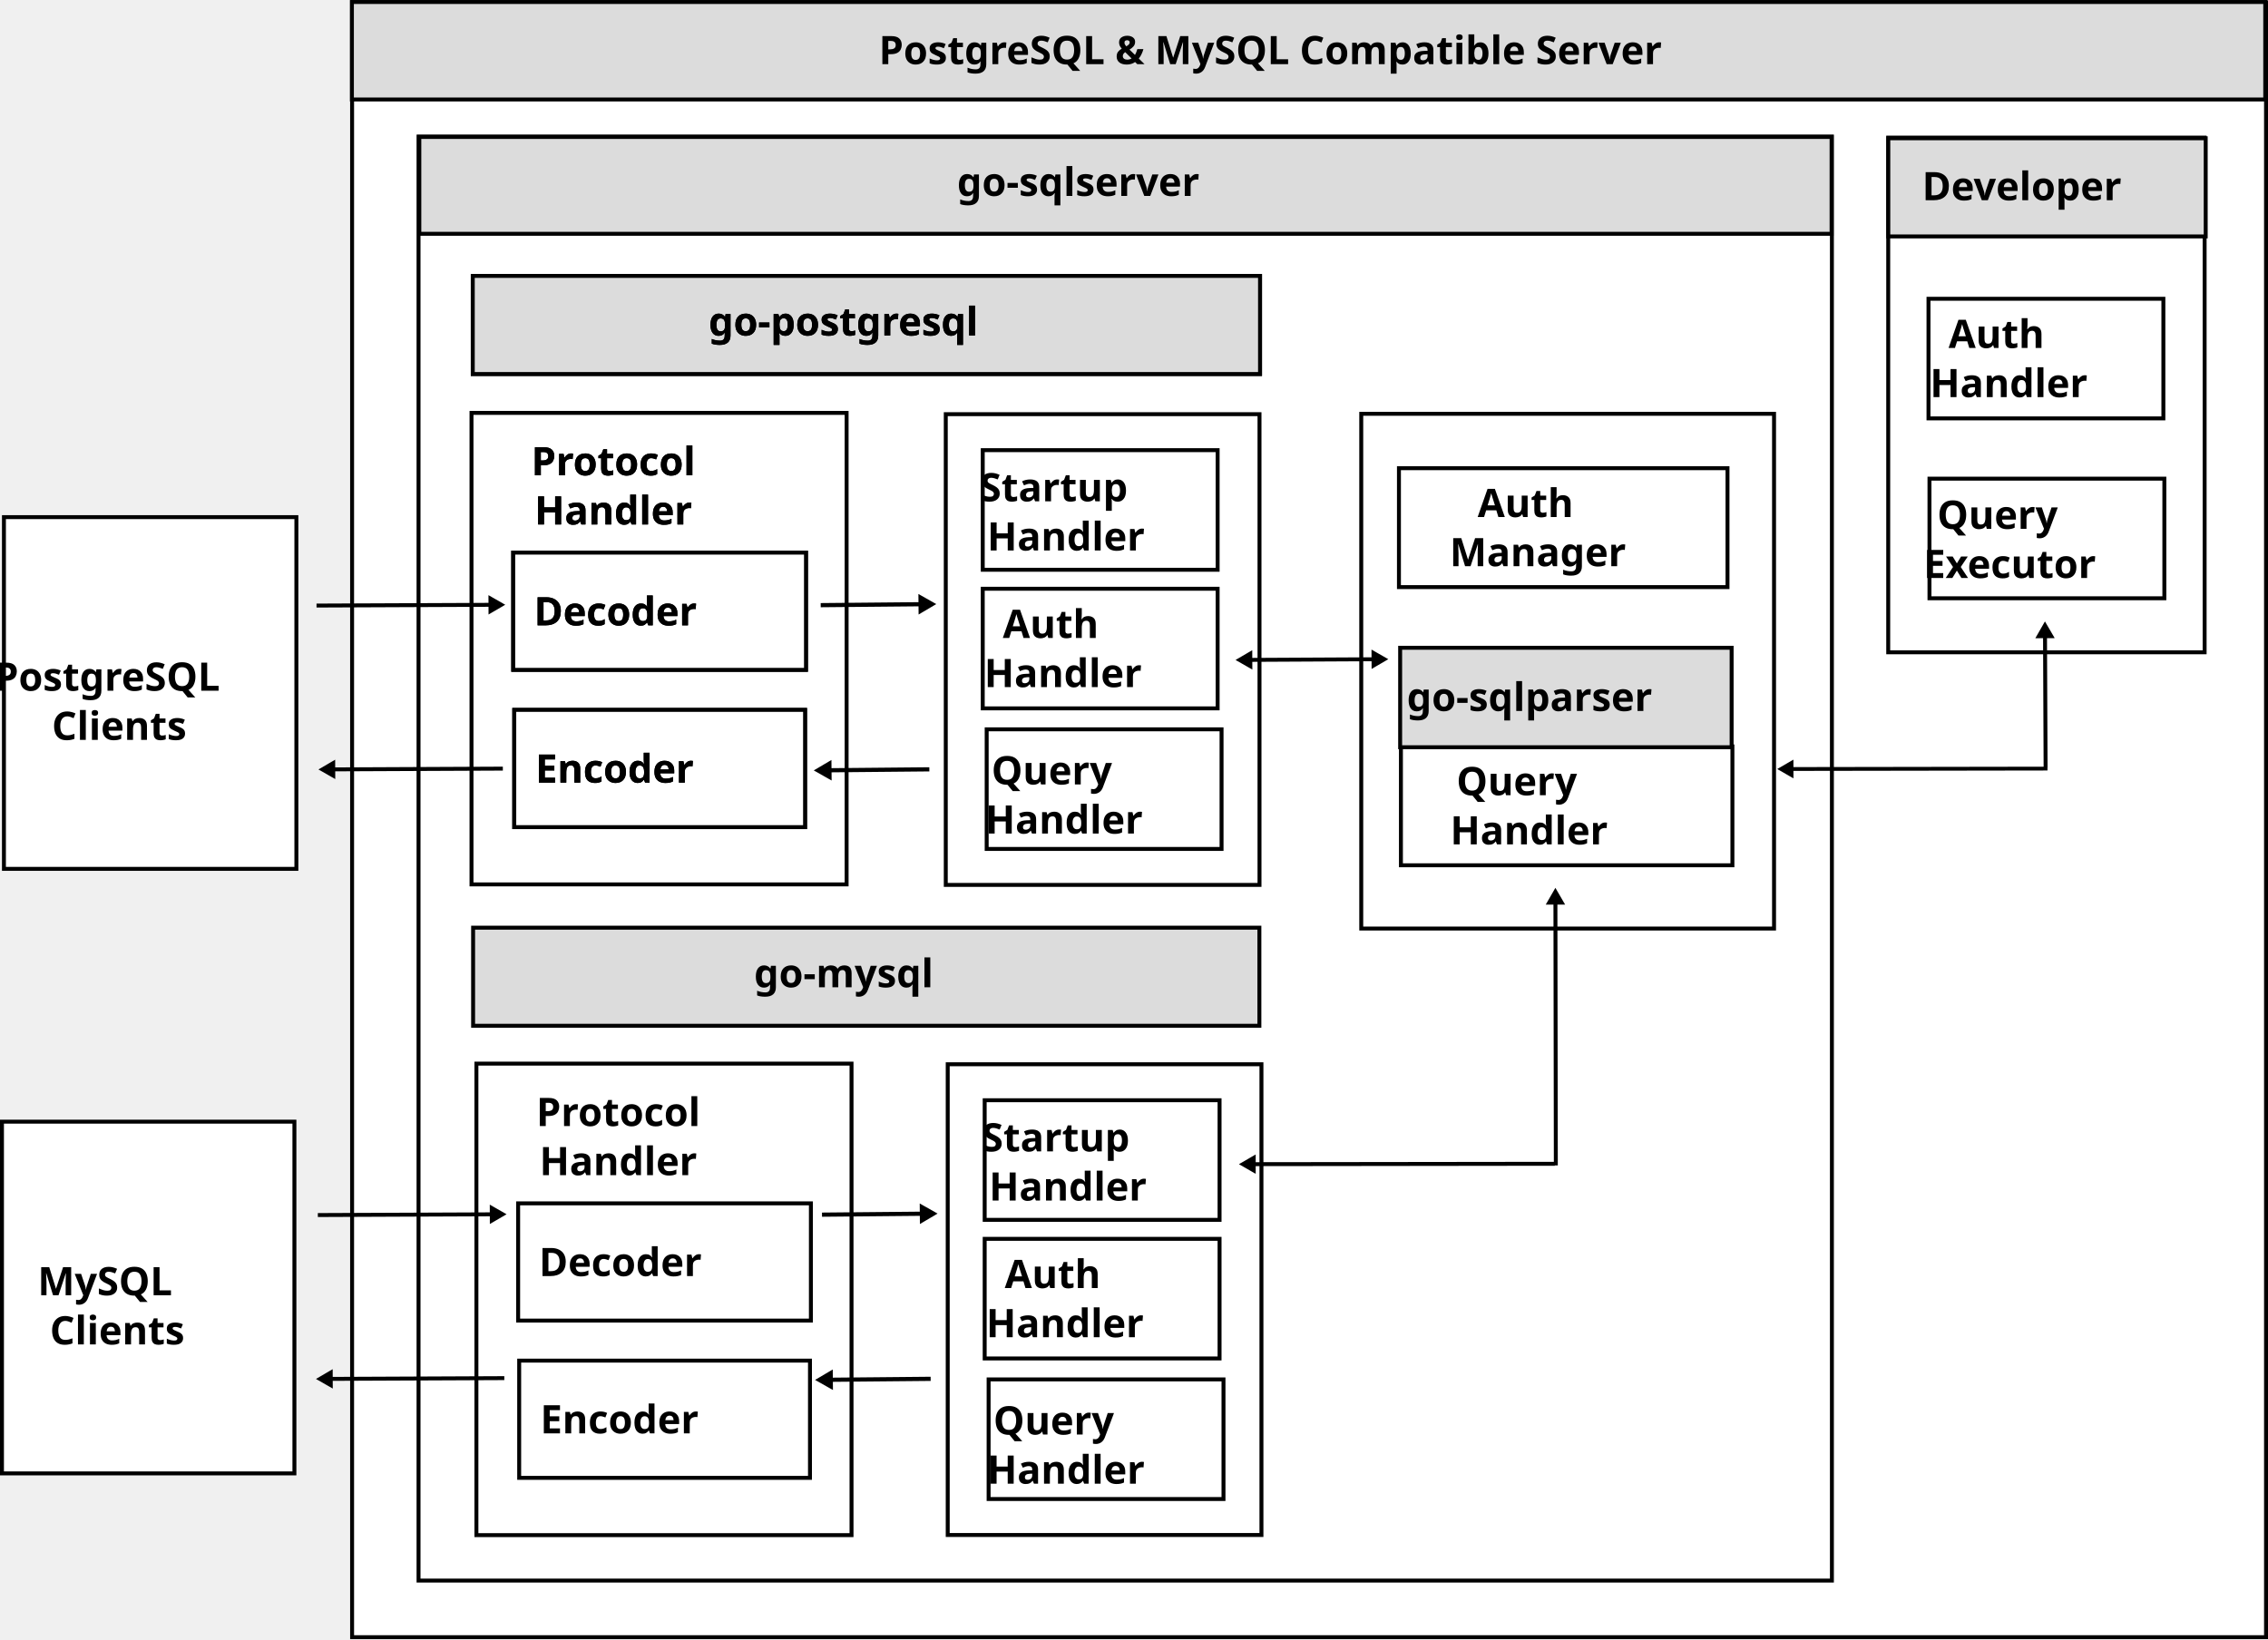
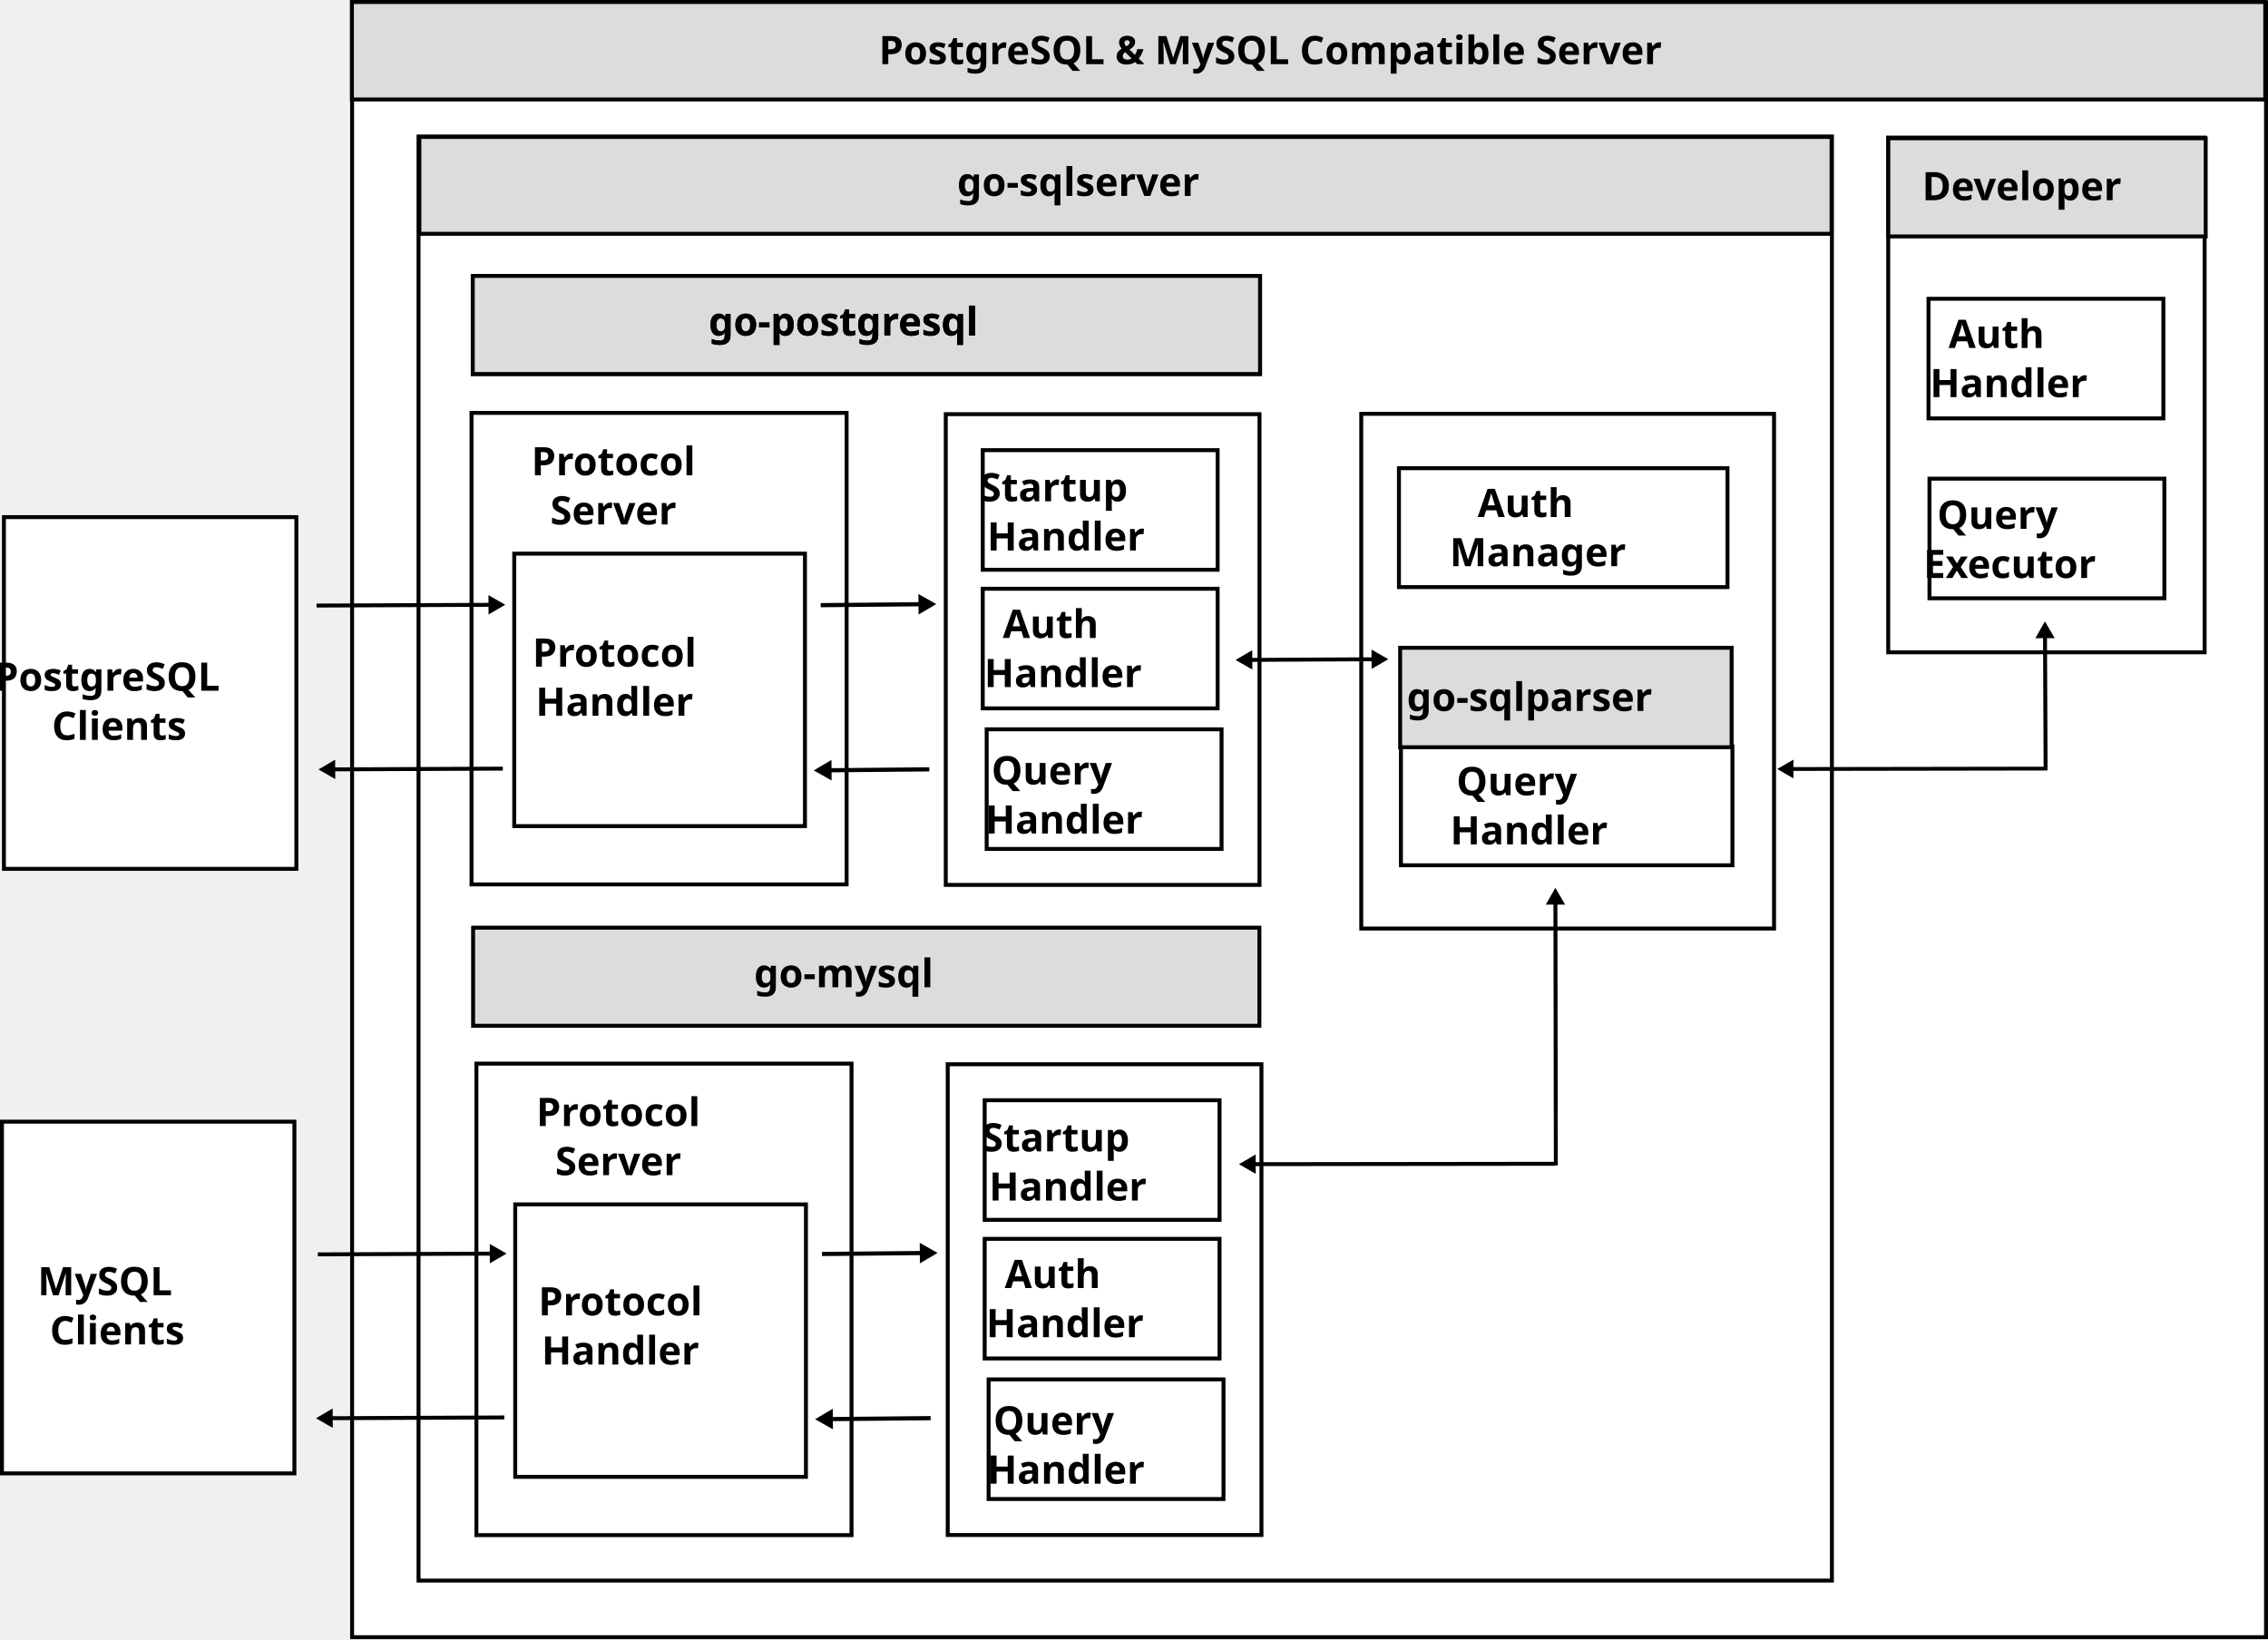
<svg xmlns="http://www.w3.org/2000/svg" width="576.743" height="416.882" id="svg2" version="1.1">
  <defs id="defs4">
    <marker style="overflow:visible" id="TriangleInM" refX="0" refY="0" orient="auto" viewBox="0 0 4.26 4.924" markerWidth="4.26" markerHeight="4.924" preserveAspectRatio="xMidYMid">
      <path transform="scale(-0.4)" style="fill:context-stroke;fill-rule:evenodd;stroke:context-stroke;stroke-width:1pt" d="M 5.77,0 -2.88,5 V -5 Z" id="path18279" />
    </marker>
    <marker style="overflow:visible" id="TriangleOutM" refX="0" refY="0" orient="auto">
      <path transform="scale(0.4)" style="fill:context-stroke;fill-rule:evenodd;stroke:context-stroke;stroke-width:1pt" d="M 5.77,0 -2.88,5 V -5 Z" id="path18288" />
    </marker>
    <linearGradient id="linearGradient5205">
      <stop style="stop-color:#370000;stop-opacity:1;" offset="0" id="stop5207" />
    </linearGradient>
    <linearGradient id="linearGradient5205-7">
      <stop id="stop5207-1" offset="0" style="stop-color:#370000;stop-opacity:1;" />
    </linearGradient>
    <linearGradient id="linearGradient5205-9">
      <stop id="stop5207-5" offset="0" style="stop-color:#370000;stop-opacity:1;" />
    </linearGradient>
    <linearGradient id="linearGradient5205-0">
      <stop id="stop5207-6" offset="0" style="stop-color:#370000;stop-opacity:1;" />
    </linearGradient>
    <linearGradient id="linearGradient5205-1">
      <stop id="stop5207-8" offset="0" style="stop-color:#370000;stop-opacity:1;" />
    </linearGradient>
    <linearGradient id="linearGradient5205-5">
      <stop id="stop5207-4" offset="0" style="stop-color:#370000;stop-opacity:1;" />
    </linearGradient>
    <linearGradient id="linearGradient5205-3">
      <stop id="stop5207-83" offset="0" style="stop-color:#370000;stop-opacity:1;" />
    </linearGradient>
    <marker style="overflow:visible" id="TriangleOutM-9" refX="0" refY="0" orient="auto">
      <path transform="scale(0.4)" style="fill:context-stroke;fill-rule:evenodd;stroke:context-stroke;stroke-width:1pt" d="M 5.77,0 -2.88,5 V -5 Z" id="path18288-3" />
    </marker>
    <marker style="overflow:visible" id="TriangleInM-8" refX="0" refY="0" orient="auto" viewBox="0 0 4.26 4.924" markerWidth="4.26" markerHeight="4.924" preserveAspectRatio="xMidYMid">
      <path transform="scale(-0.4)" style="fill:context-stroke;fill-rule:evenodd;stroke:context-stroke;stroke-width:1pt" d="M 5.77,0 -2.88,5 V -5 Z" id="path18279-0" />
    </marker>
  </defs>
  <g id="layer2" transform="translate(156.4483,51.32281)" style="display:inline">
    <rect y="-50.738" x="-66.912" height="415.798" width="486.706" id="rect9" style="fill:#ffffff;fill-opacity:1;stroke:#000000;stroke-width:1;stroke-miterlimit:2.154;stroke-dasharray:none;stroke-opacity:1" />
    <rect y="-16.325" x="323.719" height="130.901" width="80.459" id="rect4" style="fill:#ffffff;fill-opacity:1;stroke:#000000;stroke-width:1;stroke-miterlimit:2.154;stroke-dasharray:none;stroke-opacity:1" />
    <rect y="-16.592" x="-50.016" height="367.255" width="359.413" id="rect18008" style="fill:#ffffff;fill-opacity:1;stroke:#000000;stroke-width:1;stroke-miterlimit:2.154;stroke-dasharray:none;stroke-opacity:1" />
    <rect y="53.688" x="-36.548" height="119.919" width="95.389" id="rect3109" style="fill:#ffffff;fill-opacity:1;stroke:#000000;stroke-width:1;stroke-miterlimit:2.154;stroke-dasharray:none;stroke-opacity:1" />
    <rect y="18.85" x="-36.224" height="24.947" width="200.197" id="rect3129" style="fill:#dcdcdc;fill-opacity:1;stroke:#000000;stroke-width:1;stroke-miterlimit:2.154;stroke-dasharray:none;stroke-opacity:1" />
    <rect y="80.199" x="-155.448" height="89.455" width="74.367" id="rect3165" style="fill:#ffffff;fill-opacity:1;stroke:#000000;stroke-width:1;stroke-miterlimit:2.154;stroke-dasharray:none;stroke-opacity:1" />
    <rect y="54.014" x="84.058" height="119.722" width="79.78" id="rect14031" style="fill:#ffffff;fill-opacity:1;stroke:#000000;stroke-width:1;stroke-miterlimit:2.154;stroke-dasharray:none;stroke-opacity:1" />
    <rect y="-16.158" x="323.739" height="24.964" width="80.714" id="rect15257" style="fill:#dcdcdc;fill-opacity:1;stroke:#000000;stroke-width:1;stroke-miterlimit:2.154;stroke-dasharray:none;stroke-opacity:1" />
    <rect y="-50.815" x="-66.962" height="24.792" width="486.556" id="rect16225" style="fill:#dcdcdc;fill-opacity:1;stroke:#000000;stroke-width:1;stroke-miterlimit:2.154;stroke-dasharray:none;stroke-opacity:1" />
    <path style="fill:none;stroke:#000000;stroke-width:1.061px;stroke-linecap:butt;stroke-linejoin:miter;stroke-opacity:1;marker-end:url(#TriangleOutM)" d="m 52.253,102.587 26.375,-0.246" id="path18532" />
    <path style="fill:none;stroke:#000000;stroke-width:1;stroke-linecap:butt;stroke-linejoin:miter;stroke-miterlimit:4;stroke-dasharray:none;stroke-opacity:1;marker-end:url(#TriangleOutM)" d="m -75.957,102.687 45.149,-0.191" id="path18618" />
-     <rect y="89.226" x="-25.936" height="29.813" width="74.445" id="rect5305" style="fill:#ffffff;fill-opacity:1;stroke:#000000;stroke-width:1;stroke-miterlimit:2.154;stroke-dasharray:none;stroke-opacity:1" />
-     <rect y="129.224" x="-25.673" height="29.816" width="73.949" id="rect5315" style="fill:#ffffff;fill-opacity:1;stroke:#000000;stroke-width:1;stroke-miterlimit:2.154;stroke-dasharray:none;stroke-opacity:1" />
+     <rect y="89.486" x="-25.676" height="69.294" width="73.926" id="rect5305" style="fill:#ffffff;fill-opacity:1;stroke:#000000;stroke-width:1;stroke-miterlimit:2.154;stroke-dasharray:none;stroke-opacity:1" />
    <path style="fill:none;stroke:#000000;stroke-width:1;stroke-linecap:butt;stroke-linejoin:miter;stroke-miterlimit:4;stroke-dasharray:none;stroke-opacity:1;marker-start:url(#TriangleInM)" d="m -72.625,144.358 44.048,-0.198" id="path7881" />
    <path style="fill:none;stroke:#000000;stroke-width:1.061px;stroke-linecap:butt;stroke-linejoin:miter;stroke-opacity:1;marker-start:url(#TriangleInM)" d="m 53.503,144.587 26.375,-0.246" id="path2478" />
    <rect y="63.165" x="93.459" height="30.421" width="59.729" id="rect1" style="fill:#ffffff;fill-opacity:1;stroke:#000000;stroke-width:1;stroke-miterlimit:2.154;stroke-dasharray:none;stroke-opacity:1" />
    <rect y="98.415" x="93.459" height="30.421" width="59.729" id="rect2" style="fill:#ffffff;fill-opacity:1;stroke:#000000;stroke-width:1;stroke-miterlimit:2.154;stroke-dasharray:none;stroke-opacity:1" />
    <rect y="134.165" x="94.459" height="30.421" width="59.729" id="rect3" style="fill:#ffffff;fill-opacity:1;stroke:#000000;stroke-width:1;stroke-miterlimit:2.154;stroke-dasharray:none;stroke-opacity:1" />
    <rect y="24.665" x="333.959" height="30.421" width="59.729" id="rect6" style="fill:#ffffff;fill-opacity:1;stroke:#000000;stroke-width:1;stroke-miterlimit:2.154;stroke-dasharray:none;stroke-opacity:1" />
    <rect y="70.415" x="334.209" height="30.421" width="59.729" id="rect7" style="fill:#ffffff;fill-opacity:1;stroke:#000000;stroke-width:1;stroke-miterlimit:2.154;stroke-dasharray:none;stroke-opacity:1" />
    <rect y="184.613" x="-36.139" height="24.948" width="199.948" id="rect3129-4" style="display:inline;fill:#dcdcdc;fill-opacity:1;stroke:#000000;stroke-width:1;stroke-miterlimit:2.154;stroke-dasharray:none;stroke-opacity:1" />
    <text xml:space="preserve" style="font-style:normal;font-variant:normal;font-weight:normal;font-stretch:normal;line-height:0%;font-family:Arial;-inkscape-font-specification:Arial;text-align:center;letter-spacing:0px;word-spacing:0px;writing-mode:lr-tb;text-anchor:middle;display:inline;fill:#000000;fill-opacity:1;stroke:none;stroke-width:1;stroke-miterlimit:2.154;stroke-dasharray:none" x="66.438" y="199.763" id="text3131-9">
      <tspan y="199.763" x="66.438" id="tspan3133-7" style="font-style:normal;font-variant:normal;font-weight:bold;font-stretch:normal;font-size:10px;line-height:1.25;font-family:'Source Code Pro';-inkscape-font-specification:'Source Code Pro Bold';stroke-width:1;stroke-miterlimit:2.154;stroke-dasharray:none">go-mysql</tspan>
    </text>
    <rect y="219.35" x="84.552" height="119.722" width="79.78" id="rect14031-1" style="display:inline;fill:#ffffff;fill-opacity:1;stroke:#000000;stroke-width:1;stroke-miterlimit:2.154;stroke-dasharray:none;stroke-opacity:1" />
    <rect y="228.501" x="93.952" height="30.421" width="59.729" id="rect1-7" style="display:inline;fill:#ffffff;fill-opacity:1;stroke:#000000;stroke-width:1;stroke-miterlimit:2.154;stroke-dasharray:none;stroke-opacity:1" />
    <rect y="263.751" x="93.952" height="30.421" width="59.729" id="rect2-2" style="display:inline;fill:#ffffff;fill-opacity:1;stroke:#000000;stroke-width:1;stroke-miterlimit:2.154;stroke-dasharray:none;stroke-opacity:1" />
    <rect y="299.501" x="94.952" height="30.421" width="59.729" id="rect3-3" style="display:inline;fill:#ffffff;fill-opacity:1;stroke:#000000;stroke-width:1;stroke-miterlimit:2.154;stroke-dasharray:none;stroke-opacity:1" />
    <text id="text3125-6" y="241.513" x="122.92" style="font-style:normal;font-variant:normal;font-weight:bold;font-stretch:normal;line-height:0%;font-family:'Source Code Pro';-inkscape-font-specification:'Source Code Pro Bold';text-align:center;letter-spacing:0px;word-spacing:0px;writing-mode:lr-tb;text-anchor:middle;display:inline;fill:#000000;fill-opacity:1;stroke:none;stroke-width:1;stroke-miterlimit:2.154;stroke-dasharray:none" xml:space="preserve">
      <tspan id="tspan3127-5" y="241.513" x="122.92" style="font-size:10px;line-height:1.25">Startup</tspan>
      <tspan y="254.013" x="122.92" style="font-size:10px;line-height:1.25" id="tspan12849-5">Handler</tspan>
    </text>
    <text id="text2-8" y="276.263" x="122.17" style="font-style:normal;font-variant:normal;font-weight:bold;font-stretch:normal;line-height:0%;font-family:'Source Code Pro';-inkscape-font-specification:'Source Code Pro Bold';text-align:center;letter-spacing:0px;word-spacing:0px;writing-mode:lr-tb;text-anchor:middle;display:inline;fill:#000000;fill-opacity:1;stroke:none;stroke-width:1;stroke-miterlimit:2.154;stroke-dasharray:none" xml:space="preserve">
      <tspan id="tspan1-1" y="276.263" x="122.17" style="font-size:10px;line-height:1.25">Auth</tspan>
      <tspan y="288.763" x="122.17" style="font-size:10px;line-height:1.25" id="tspan2-4">Handler</tspan>
    </text>
    <text id="text4-7" y="313.513" x="122.42" style="font-style:normal;font-variant:normal;font-weight:bold;font-stretch:normal;line-height:0%;font-family:'Source Code Pro';-inkscape-font-specification:'Source Code Pro Bold';text-align:center;letter-spacing:0px;word-spacing:0px;writing-mode:lr-tb;text-anchor:middle;display:inline;fill:#000000;fill-opacity:1;stroke:none;stroke-width:1;stroke-miterlimit:2.154;stroke-dasharray:none" xml:space="preserve">
      <tspan id="tspan3-1" y="313.513" x="122.42" style="font-size:10px;line-height:1.25">Query</tspan>
      <tspan y="326.013" x="122.42" style="font-size:10px;line-height:1.25" id="tspan4-3">Handler</tspan>
    </text>
-     <rect y="89.226" x="-25.936" height="29.813" width="74.445" id="rect5" style="fill:#ffffff;fill-opacity:1;stroke:#000000;stroke-width:1;stroke-miterlimit:2.154;stroke-dasharray:none;stroke-opacity:1" />
-     <rect y="129.224" x="-25.673" height="29.816" width="73.949" id="rect8" style="fill:#ffffff;fill-opacity:1;stroke:#000000;stroke-width:1;stroke-miterlimit:2.154;stroke-dasharray:none;stroke-opacity:1" />
    <rect y="219.188" x="-35.298" height="119.919" width="95.389" id="rect22" style="fill:#ffffff;fill-opacity:1;stroke:#000000;stroke-width:1;stroke-miterlimit:2.154;stroke-dasharray:none;stroke-opacity:1" />
-     <rect y="254.726" x="-24.686" height="29.813" width="74.445" id="rect23" style="fill:#ffffff;fill-opacity:1;stroke:#000000;stroke-width:1;stroke-miterlimit:2.154;stroke-dasharray:none;stroke-opacity:1" />
-     <rect y="294.724" x="-24.423" height="29.816" width="73.949" id="rect24" style="fill:#ffffff;fill-opacity:1;stroke:#000000;stroke-width:1;stroke-miterlimit:2.154;stroke-dasharray:none;stroke-opacity:1" />
-     <path style="display:inline;fill:none;stroke:#000000;stroke-width:1.061px;stroke-linecap:butt;stroke-linejoin:miter;stroke-opacity:1;marker-end:url(#TriangleOutM-9)" d="m 52.587,257.601 26.375,-0.246" id="path18532-9" />
-     <path style="display:inline;fill:none;stroke:#000000;stroke-width:1;stroke-linecap:butt;stroke-linejoin:miter;stroke-miterlimit:4;stroke-dasharray:none;stroke-opacity:1;marker-end:url(#TriangleOutM-9)" d="m -75.622,257.7 45.149,-0.191" id="path18618-0" />
-     <path style="display:inline;fill:none;stroke:#000000;stroke-width:1;stroke-linecap:butt;stroke-linejoin:miter;stroke-miterlimit:4;stroke-dasharray:none;stroke-opacity:1;marker-start:url(#TriangleInM-8)" d="m -73.257,299.371 45.053,-0.195" id="path7881-2" />
-     <path style="display:inline;fill:none;stroke:#000000;stroke-width:1.061px;stroke-linecap:butt;stroke-linejoin:miter;stroke-opacity:1;marker-start:url(#TriangleInM-8)" d="m 53.837,299.601 26.375,-0.246" id="path2478-7" />
+     <path style="display:inline;fill:none;stroke:#000000;stroke-width:1.061px;stroke-linecap:butt;stroke-linejoin:miter;stroke-opacity:1;marker-end:url(#TriangleOutM-9)" d="m 52.587,267.601 26.375,-0.246" id="path18532-9" />
+     <path style="display:inline;fill:none;stroke:#000000;stroke-width:1;stroke-linecap:butt;stroke-linejoin:miter;stroke-miterlimit:4;stroke-dasharray:none;stroke-opacity:1;marker-end:url(#TriangleOutM-9)" d="m -75.622,267.7 45.149,-0.191" id="path18618-0" />
+     <path style="display:inline;fill:none;stroke:#000000;stroke-width:1;stroke-linecap:butt;stroke-linejoin:miter;stroke-miterlimit:4;stroke-dasharray:none;stroke-opacity:1;marker-start:url(#TriangleInM-8)" d="m -73.257,309.371 45.053,-0.195" id="path7881-2" />
+     <path style="display:inline;fill:none;stroke:#000000;stroke-width:1.061px;stroke-linecap:butt;stroke-linejoin:miter;stroke-opacity:1;marker-start:url(#TriangleInM-8)" d="m 53.837,309.601 26.375,-0.246" id="path2478-7" />
    <rect y="233.949" x="-155.948" height="89.455" width="74.367" id="rect33" style="fill:#ffffff;fill-opacity:1;stroke:#000000;stroke-width:1;stroke-miterlimit:2.154;stroke-dasharray:none;stroke-opacity:1" />
    <rect y="18.85" x="-36.224" height="24.947" width="200.197" id="rect35" style="fill:#dcdcdc;fill-opacity:1;stroke:#000000;stroke-width:1;stroke-miterlimit:2.154;stroke-dasharray:none;stroke-opacity:1" />
    <rect y="53.919" x="189.713" height="130.912" width="104.971" id="rect36" style="fill:#ffffff;fill-opacity:1;stroke:#000000;stroke-width:1;stroke-miterlimit:2.154;stroke-dasharray:none;stroke-opacity:1" />
    <rect y="67.754" x="199.298" height="30.241" width="83.55" id="rect38" style="fill:#ffffff;fill-opacity:1;stroke:#000000;stroke-width:1;stroke-miterlimit:2.154;stroke-dasharray:none;stroke-opacity:1" />
    <rect y="138.507" x="199.801" height="30.236" width="84.295" id="rect39" style="fill:#ffffff;fill-opacity:1;stroke:#000000;stroke-width:1;stroke-miterlimit:2.154;stroke-dasharray:none;stroke-opacity:1" />
    <rect y="113.426" x="199.603" height="25.295" width="84.295" id="rect44" style="fill:#dcdcdc;fill-opacity:1;stroke:#000000;stroke-width:1;stroke-miterlimit:2.154;stroke-dasharray:none;stroke-opacity:1" />
    <rect y="-16.49" x="-49.814" height="24.628" width="359.128" id="rect45" style="fill:#dcdcdc;fill-opacity:1;stroke:#000000;stroke-width:1;stroke-miterlimit:2.154;stroke-dasharray:none;stroke-opacity:1" />
    <path style="fill:none;stroke:#000000;stroke-width:1;stroke-linecap:butt;stroke-linejoin:miter;stroke-dasharray:none;stroke-opacity:1;marker-start:url(#TriangleInM);marker-end:url(#TriangleOutM)" d="m 160.588,116.511 33.163,-0.17" id="path18616" />
    <path style="fill:none;stroke:#000000;stroke-width:1;stroke-linecap:butt;stroke-linejoin:miter;stroke-dasharray:none;stroke-opacity:1;marker-start:url(#TriangleInM)" d="m 161.449,244.758 77.483,-0.096" id="path46" />
    <path style="fill:none;stroke:#000000;stroke-width:1;stroke-linecap:butt;stroke-linejoin:miter;stroke-dasharray:none;stroke-opacity:1;marker-end:url(#TriangleOutM)" d="m 239.193,245.077 -0.106,-67.755" id="path1" />
    <path style="fill:none;stroke:#000000;stroke-width:0.967;stroke-linecap:butt;stroke-linejoin:miter;stroke-dasharray:none;stroke-opacity:1;marker-start:url(#TriangleInM)" d="m 298.242,144.258 65.976,-0.105" id="path2" />
    <path style="fill:none;stroke:#000000;stroke-width:1;stroke-linecap:butt;stroke-linejoin:miter;stroke-dasharray:none;stroke-opacity:1;marker-end:url(#TriangleOutM)" d="m 363.739,143.935 -0.153,-34.371" id="path3" />
+     <rect y="254.986" x="-25.426" height="69.294" width="73.926" id="rect5" style="fill:#ffffff;fill-opacity:1;stroke:#000000;stroke-width:1;stroke-miterlimit:2.154;stroke-dasharray:none;stroke-opacity:1" />
  </g>
  <g id="layer1" transform="translate(-29.55171,-147.0394)" style="display:inline">
    <text xml:space="preserve" style="font-style:normal;font-variant:normal;font-weight:bold;font-stretch:normal;line-height:0%;font-family:'Source Code Pro';-inkscape-font-specification:'Source Code Pro Bold';text-align:center;letter-spacing:0px;word-spacing:0px;writing-mode:lr-tb;text-anchor:middle;fill:#000000;fill-opacity:1;stroke:none;stroke-width:1;stroke-miterlimit:2.154;stroke-dasharray:none" x="196.456" y="267.921" id="text3115">
      <tspan x="196.456" y="267.921" style="font-size:10px;line-height:1.25" id="tspan6185">Protocol</tspan>
-       <tspan x="196.456" y="280.421" style="font-size:10px;line-height:1.25" id="tspan13">Handler</tspan>
+       <tspan x="196.456" y="280.421" style="font-size:10px;line-height:1.25" id="tspan13">Server</tspan>
      <tspan x="196.456" y="292.921" style="font-size:10px;line-height:1.25" id="tspan11643" />
      <tspan x="196.456" y="299.746" style="font-size:10px;line-height:1.25" id="tspan5357" />
    </text>
    <text id="text3125" y="274.539" x="308.426" style="font-style:normal;font-variant:normal;font-weight:bold;font-stretch:normal;line-height:0%;font-family:'Source Code Pro';-inkscape-font-specification:'Source Code Pro Bold';text-align:center;letter-spacing:0px;word-spacing:0px;writing-mode:lr-tb;text-anchor:middle;fill:#000000;fill-opacity:1;stroke:none;stroke-width:1;stroke-miterlimit:2.154;stroke-dasharray:none" xml:space="preserve">
      <tspan id="tspan3127" y="274.539" x="308.426" style="font-size:10px;line-height:1.25">Startup</tspan>
      <tspan y="287.039" x="308.426" style="font-size:10px;line-height:1.25" id="tspan12849">Handler</tspan>
    </text>
    <text xml:space="preserve" style="font-style:normal;font-variant:normal;font-weight:normal;font-stretch:normal;line-height:0%;font-family:Arial;-inkscape-font-specification:Arial;text-align:center;letter-spacing:0px;word-spacing:0px;writing-mode:lr-tb;text-anchor:middle;fill:#000000;fill-opacity:1;stroke:none;stroke-width:1;stroke-miterlimit:2.154;stroke-dasharray:none" x="252.353" y="232.362" id="text3131">
      <tspan y="232.362" x="252.353" id="tspan3133" style="font-style:normal;font-variant:normal;font-weight:bold;font-stretch:normal;font-size:10px;line-height:1.25;font-family:'Source Code Pro';-inkscape-font-specification:'Source Code Pro Bold';stroke-width:1;stroke-miterlimit:2.154;stroke-dasharray:none">go-postgresql</tspan>
    </text>
    <text xml:space="preserve" style="font-style:normal;font-variant:normal;font-weight:bold;font-stretch:normal;line-height:0%;font-family:'Source Code Pro';-inkscape-font-specification:'Source Code Pro Bold';text-align:center;letter-spacing:0px;word-spacing:0px;writing-mode:lr-tb;text-anchor:middle;fill:#000000;fill-opacity:1;stroke:none;stroke-width:1;stroke-miterlimit:2.154;stroke-dasharray:none" x="67.662" y="322.715" id="text3169">
      <tspan x="67.662" y="322.715" id="tspan3167" style="font-size:10px;line-height:1.25">PostgreSQL</tspan>
      <tspan x="67.662" y="335.215" style="font-size:10px;line-height:1.25" id="tspan4611">Clients</tspan>
    </text>
    <text xml:space="preserve" style="font-style:normal;font-variant:normal;font-weight:normal;font-stretch:normal;line-height:0%;font-family:Arial;-inkscape-font-specification:Arial;text-align:center;letter-spacing:0px;word-spacing:0px;writing-mode:lr-tb;text-anchor:middle;fill:#000000;fill-opacity:1;stroke:none;stroke-width:1;stroke-miterlimit:2.154;stroke-dasharray:none" x="552.029" y="197.965" id="text15261">
      <tspan y="197.965" x="552.029" id="tspan15259" style="font-style:normal;font-variant:normal;font-weight:bold;font-stretch:normal;font-size:10px;line-height:1.25;font-family:'Source Code Pro';-inkscape-font-specification:'Source Code Pro Bold';stroke-width:1;stroke-miterlimit:2.154;stroke-dasharray:none">Developer</tspan>
    </text>
    <text xml:space="preserve" style="font-style:normal;font-variant:normal;font-weight:normal;font-stretch:normal;line-height:0%;font-family:Arial;-inkscape-font-specification:Arial;text-align:center;letter-spacing:0px;word-spacing:0px;writing-mode:lr-tb;text-anchor:middle;fill:#000000;fill-opacity:1;stroke:none;stroke-width:1;stroke-miterlimit:2.154;stroke-dasharray:none" x="360.941" y="163.362" id="text16229">
      <tspan y="163.362" x="360.941" id="tspan16227" style="font-style:normal;font-variant:normal;font-weight:bold;font-stretch:normal;font-size:10px;line-height:1.25;font-family:'Source Code Pro';-inkscape-font-specification:'Source Code Pro Bold';stroke-width:1;stroke-miterlimit:2.154;stroke-dasharray:none">PostgreSQL &amp; MySQL Compatible Server</tspan>
    </text>
-     <text xml:space="preserve" style="font-style:normal;font-variant:normal;font-weight:bold;font-stretch:normal;line-height:0%;font-family:'Source Code Pro';-inkscape-font-specification:'Source Code Pro Bold';text-align:center;letter-spacing:0px;word-spacing:0px;writing-mode:lr-tb;text-anchor:middle;fill:#000000;fill-opacity:1;stroke:none;stroke-width:1;stroke-miterlimit:2.154;stroke-dasharray:none" x="196.985" y="293.583" id="text5313">
-       <tspan x="196.985" y="293.583" style="font-size:10px;line-height:1.25" id="tspan5307" />
-       <tspan x="196.985" y="306.083" style="font-size:10px;line-height:1.25" id="tspan5309">Decoder</tspan>
-       <tspan x="196.985" y="312.907" style="font-size:10px;line-height:1.25" id="tspan5311" />
-     </text>
-     <text xml:space="preserve" style="font-style:normal;font-variant:normal;font-weight:bold;font-stretch:normal;line-height:0%;font-family:'Source Code Pro';-inkscape-font-specification:'Source Code Pro Bold';text-align:center;letter-spacing:0px;word-spacing:0px;writing-mode:lr-tb;text-anchor:middle;fill:#000000;fill-opacity:1;stroke:none;stroke-width:1;stroke-miterlimit:2.154;stroke-dasharray:none" x="196.75" y="333.583" id="text5323">
-       <tspan x="196.75" y="333.583" style="font-size:10px;line-height:1.25" id="tspan5317" />
-       <tspan x="196.75" y="346.083" style="font-size:10px;line-height:1.25" id="tspan5319">Encoder</tspan>
-       <tspan x="196.75" y="352.907" style="font-size:10px;line-height:1.25" id="tspan5321" />
+     <text xml:space="preserve" style="font-style:normal;font-variant:normal;font-weight:bold;font-stretch:normal;line-height:0%;font-family:'Source Code Pro';-inkscape-font-specification:'Source Code Pro Bold';text-align:center;letter-spacing:0px;word-spacing:0px;writing-mode:lr-tb;text-anchor:middle;fill:#000000;fill-opacity:1;stroke:none;stroke-width:1;stroke-miterlimit:2.154;stroke-dasharray:none" x="196.735" y="304.083" id="text5313">
+       <tspan x="196.735" y="304.083" style="font-size:10px;line-height:1.25" id="tspan5307" />
+       <tspan x="196.735" y="316.583" style="font-size:10px;line-height:1.25" id="tspan5309">Protocol</tspan>
+       <tspan x="196.735" y="329.083" style="font-size:10px;line-height:1.25" id="tspan5">Handler</tspan>
+       <tspan x="196.735" y="335.907" style="font-size:10px;line-height:1.25" id="tspan5311" />
    </text>
    <text id="text2" y="309.289" x="307.676" style="font-style:normal;font-variant:normal;font-weight:bold;font-stretch:normal;line-height:0%;font-family:'Source Code Pro';-inkscape-font-specification:'Source Code Pro Bold';text-align:center;letter-spacing:0px;word-spacing:0px;writing-mode:lr-tb;text-anchor:middle;fill:#000000;fill-opacity:1;stroke:none;stroke-width:1;stroke-miterlimit:2.154;stroke-dasharray:none" xml:space="preserve">
      <tspan id="tspan1" y="309.289" x="307.676" style="font-size:10px;line-height:1.25">Auth</tspan>
      <tspan y="321.789" x="307.676" style="font-size:10px;line-height:1.25" id="tspan2">Handler</tspan>
    </text>
    <text id="text4" y="346.539" x="307.926" style="font-style:normal;font-variant:normal;font-weight:bold;font-stretch:normal;line-height:0%;font-family:'Source Code Pro';-inkscape-font-specification:'Source Code Pro Bold';text-align:center;letter-spacing:0px;word-spacing:0px;writing-mode:lr-tb;text-anchor:middle;fill:#000000;fill-opacity:1;stroke:none;stroke-width:1;stroke-miterlimit:2.154;stroke-dasharray:none" xml:space="preserve">
      <tspan id="tspan3" y="346.539" x="307.926" style="font-size:10px;line-height:1.25">Query</tspan>
      <tspan y="359.039" x="307.926" style="font-size:10px;line-height:1.25" id="tspan4">Handler</tspan>
    </text>
    <text id="text10" y="235.539" x="548.177" style="font-style:normal;font-variant:normal;font-weight:bold;font-stretch:normal;line-height:0%;font-family:'Source Code Pro';-inkscape-font-specification:'Source Code Pro Bold';text-align:center;letter-spacing:0px;word-spacing:0px;writing-mode:lr-tb;text-anchor:middle;fill:#000000;fill-opacity:1;stroke:none;stroke-width:1;stroke-miterlimit:2.154;stroke-dasharray:none" xml:space="preserve">
      <tspan id="tspan9" y="235.539" x="548.177" style="font-size:10px;line-height:1.25">Auth</tspan>
      <tspan y="248.039" x="548.177" style="font-size:10px;line-height:1.25" id="tspan10">Handler</tspan>
    </text>
    <text id="text12" y="281.539" x="548.427" style="font-style:normal;font-variant:normal;font-weight:bold;font-stretch:normal;line-height:0%;font-family:'Source Code Pro';-inkscape-font-specification:'Source Code Pro Bold';text-align:center;letter-spacing:0px;word-spacing:0px;writing-mode:lr-tb;text-anchor:middle;fill:#000000;fill-opacity:1;stroke:none;stroke-width:1;stroke-miterlimit:2.154;stroke-dasharray:none" xml:space="preserve">
      <tspan id="tspan11" y="281.539" x="548.427" style="font-size:10px;line-height:1.25">Query</tspan>
      <tspan y="294.039" x="548.427" style="font-size:10px;line-height:1.25" id="tspan12">Executor</tspan>
    </text>
-     <text xml:space="preserve" style="font-style:normal;font-variant:normal;font-weight:bold;font-stretch:normal;line-height:0%;font-family:'Source Code Pro';-inkscape-font-specification:'Source Code Pro Bold';text-align:center;letter-spacing:0px;word-spacing:0px;writing-mode:lr-tb;text-anchor:middle;fill:#000000;fill-opacity:1;stroke:none;stroke-width:1;stroke-miterlimit:2.154;stroke-dasharray:none" x="196.456" y="267.921" id="text16">
-       <tspan x="196.456" y="267.921" style="font-size:10px;line-height:1.25" id="tspan8">Protocol</tspan>
-       <tspan x="196.456" y="280.421" style="font-size:10px;line-height:1.25" id="tspan14">Handler</tspan>
-       <tspan x="196.456" y="292.921" style="font-size:10px;line-height:1.25" id="tspan15" />
-       <tspan x="196.456" y="299.746" style="font-size:10px;line-height:1.25" id="tspan16" />
-     </text>
-     <text xml:space="preserve" style="font-style:normal;font-variant:normal;font-weight:bold;font-stretch:normal;line-height:0%;font-family:'Source Code Pro';-inkscape-font-specification:'Source Code Pro Bold';text-align:center;letter-spacing:0px;word-spacing:0px;writing-mode:lr-tb;text-anchor:middle;fill:#000000;fill-opacity:1;stroke:none;stroke-width:1;stroke-miterlimit:2.154;stroke-dasharray:none" x="196.985" y="293.583" id="text19">
-       <tspan x="196.985" y="293.583" style="font-size:10px;line-height:1.25" id="tspan17" />
-       <tspan x="196.985" y="306.083" style="font-size:10px;line-height:1.25" id="tspan18">Decoder</tspan>
-       <tspan x="196.985" y="312.907" style="font-size:10px;line-height:1.25" id="tspan19" />
-     </text>
-     <text xml:space="preserve" style="font-style:normal;font-variant:normal;font-weight:bold;font-stretch:normal;line-height:0%;font-family:'Source Code Pro';-inkscape-font-specification:'Source Code Pro Bold';text-align:center;letter-spacing:0px;word-spacing:0px;writing-mode:lr-tb;text-anchor:middle;fill:#000000;fill-opacity:1;stroke:none;stroke-width:1;stroke-miterlimit:2.154;stroke-dasharray:none" x="196.75" y="333.583" id="text22">
-       <tspan x="196.75" y="333.583" style="font-size:10px;line-height:1.25" id="tspan20" />
-       <tspan x="196.75" y="346.083" style="font-size:10px;line-height:1.25" id="tspan21">Encoder</tspan>
-       <tspan x="196.75" y="352.907" style="font-size:10px;line-height:1.25" id="tspan22" />
-     </text>
    <text xml:space="preserve" style="font-style:normal;font-variant:normal;font-weight:bold;font-stretch:normal;line-height:0%;font-family:'Source Code Pro';-inkscape-font-specification:'Source Code Pro Bold';text-align:center;letter-spacing:0px;word-spacing:0px;writing-mode:lr-tb;text-anchor:middle;fill:#000000;fill-opacity:1;stroke:none;stroke-width:1;stroke-miterlimit:2.154;stroke-dasharray:none" x="197.706" y="433.421" id="text27">
      <tspan x="197.706" y="433.421" style="font-size:10px;line-height:1.25" id="tspan24">Protocol</tspan>
-       <tspan x="197.706" y="445.921" style="font-size:10px;line-height:1.25" id="tspan25">Handler</tspan>
+       <tspan x="197.706" y="445.921" style="font-size:10px;line-height:1.25" id="tspan25">Server</tspan>
      <tspan x="197.706" y="458.421" style="font-size:10px;line-height:1.25" id="tspan26" />
      <tspan x="197.706" y="465.246" style="font-size:10px;line-height:1.25" id="tspan27" />
-     </text>
-     <text xml:space="preserve" style="font-style:normal;font-variant:normal;font-weight:bold;font-stretch:normal;line-height:0%;font-family:'Source Code Pro';-inkscape-font-specification:'Source Code Pro Bold';text-align:center;letter-spacing:0px;word-spacing:0px;writing-mode:lr-tb;text-anchor:middle;fill:#000000;fill-opacity:1;stroke:none;stroke-width:1;stroke-miterlimit:2.154;stroke-dasharray:none" x="198.235" y="459.083" id="text30">
-       <tspan x="198.235" y="459.083" style="font-size:10px;line-height:1.25" id="tspan28" />
-       <tspan x="198.235" y="471.583" style="font-size:10px;line-height:1.25" id="tspan29">Decoder</tspan>
-       <tspan x="198.235" y="478.407" style="font-size:10px;line-height:1.25" id="tspan30" />
-     </text>
-     <text xml:space="preserve" style="font-style:normal;font-variant:normal;font-weight:bold;font-stretch:normal;line-height:0%;font-family:'Source Code Pro';-inkscape-font-specification:'Source Code Pro Bold';text-align:center;letter-spacing:0px;word-spacing:0px;writing-mode:lr-tb;text-anchor:middle;fill:#000000;fill-opacity:1;stroke:none;stroke-width:1;stroke-miterlimit:2.154;stroke-dasharray:none" x="198" y="499.083" id="text33">
-       <tspan x="198" y="499.083" style="font-size:10px;line-height:1.25" id="tspan31" />
-       <tspan x="198" y="511.583" style="font-size:10px;line-height:1.25" id="tspan32">Encoder</tspan>
-       <tspan x="198" y="518.407" style="font-size:10px;line-height:1.25" id="tspan33" />
    </text>
    <text xml:space="preserve" style="font-style:normal;font-variant:normal;font-weight:bold;font-stretch:normal;line-height:0%;font-family:'Source Code Pro';-inkscape-font-specification:'Source Code Pro Bold';text-align:center;letter-spacing:0px;word-spacing:0px;writing-mode:lr-tb;text-anchor:middle;fill:#000000;fill-opacity:1;stroke:none;stroke-width:1;stroke-miterlimit:2.154;stroke-dasharray:none" x="67.162" y="476.465" id="text35">
      <tspan x="67.162" y="476.465" id="tspan34" style="font-size:10px;line-height:1.25">MySQL</tspan>
      <tspan x="67.162" y="488.965" style="font-size:10px;line-height:1.25" id="tspan35">Clients</tspan>
    </text>
    <text xml:space="preserve" style="font-style:normal;font-variant:normal;font-weight:normal;font-stretch:normal;line-height:0%;font-family:Arial;-inkscape-font-specification:Arial;text-align:center;letter-spacing:0px;word-spacing:0px;writing-mode:lr-tb;text-anchor:middle;fill:#000000;fill-opacity:1;stroke:none;stroke-width:1;stroke-miterlimit:2.154;stroke-dasharray:none" x="252.353" y="232.362" id="text36">
      <tspan y="232.362" x="252.353" id="tspan36" style="font-style:normal;font-variant:normal;font-weight:bold;font-stretch:normal;font-size:10px;line-height:1.25;font-family:'Source Code Pro';-inkscape-font-specification:'Source Code Pro Bold';stroke-width:1;stroke-miterlimit:2.154;stroke-dasharray:none">go-postgresql</tspan>
    </text>
    <text id="text42" y="278.539" x="428.426" style="font-style:normal;font-variant:normal;font-weight:bold;font-stretch:normal;line-height:0%;font-family:'Source Code Pro';-inkscape-font-specification:'Source Code Pro Bold';text-align:center;letter-spacing:0px;word-spacing:0px;writing-mode:lr-tb;text-anchor:middle;fill:#000000;fill-opacity:1;stroke:none;stroke-width:1;stroke-miterlimit:2.154;stroke-dasharray:none" xml:space="preserve">
      <tspan id="tspan41" y="278.539" x="428.426" style="font-size:10px;line-height:1.25">Auth</tspan>
      <tspan y="291.039" x="428.426" style="font-size:10px;line-height:1.25" id="tspan42">Manager</tspan>
    </text>
    <text id="text44" y="349.289" x="426.176" style="font-style:normal;font-variant:normal;font-weight:bold;font-stretch:normal;line-height:0%;font-family:'Source Code Pro';-inkscape-font-specification:'Source Code Pro Bold';text-align:center;letter-spacing:0px;word-spacing:0px;writing-mode:lr-tb;text-anchor:middle;fill:#000000;fill-opacity:1;stroke:none;stroke-width:1;stroke-miterlimit:2.154;stroke-dasharray:none" xml:space="preserve">
      <tspan id="tspan43" y="349.289" x="426.176" style="font-size:10px;line-height:1.25">Query</tspan>
      <tspan y="361.789" x="426.176" style="font-size:10px;line-height:1.25" id="tspan44">Handler</tspan>
    </text>
    <text xml:space="preserve" style="font-style:normal;font-variant:normal;font-weight:normal;font-stretch:normal;line-height:0%;font-family:Arial;-inkscape-font-specification:Arial;text-align:center;letter-spacing:0px;word-spacing:0px;writing-mode:lr-tb;text-anchor:middle;fill:#000000;fill-opacity:1;stroke:none;stroke-width:1;stroke-miterlimit:2.154;stroke-dasharray:none" x="426.853" y="327.862" id="text45">
      <tspan y="327.862" x="426.853" id="tspan45" style="font-style:normal;font-variant:normal;font-weight:bold;font-stretch:normal;font-size:10px;line-height:1.25;font-family:'Source Code Pro';-inkscape-font-specification:'Source Code Pro Bold';stroke-width:1;stroke-miterlimit:2.154;stroke-dasharray:none">go-sqlparser</tspan>
    </text>
    <text xml:space="preserve" style="font-style:normal;font-variant:normal;font-weight:normal;font-stretch:normal;line-height:0%;font-family:Arial;-inkscape-font-specification:Arial;text-align:center;letter-spacing:0px;word-spacing:0px;writing-mode:lr-tb;text-anchor:middle;fill:#000000;fill-opacity:1;stroke:none;stroke-width:1;stroke-miterlimit:2.154;stroke-dasharray:none" x="312.103" y="196.862" id="text46">
      <tspan y="196.862" x="312.103" id="tspan46" style="font-style:normal;font-variant:normal;font-weight:bold;font-stretch:normal;font-size:10px;line-height:1.25;font-family:'Source Code Pro';-inkscape-font-specification:'Source Code Pro Bold';stroke-width:1;stroke-miterlimit:2.154;stroke-dasharray:none">go-sqlserver</tspan>
    </text>
+     <text xml:space="preserve" style="font-style:normal;font-variant:normal;font-weight:bold;font-stretch:normal;line-height:0%;font-family:'Source Code Pro';-inkscape-font-specification:'Source Code Pro Bold';text-align:center;letter-spacing:0px;word-spacing:0px;writing-mode:lr-tb;text-anchor:middle;fill:#000000;fill-opacity:1;stroke:none;stroke-width:1;stroke-miterlimit:2.154;stroke-dasharray:none" x="198.235" y="469.083" id="text14">
+       <tspan x="198.235" y="469.083" style="font-size:10px;line-height:1.25" id="tspan6" />
+       <tspan x="198.235" y="481.583" style="font-size:10px;line-height:1.25" id="tspan7">Protocol</tspan>
+       <tspan x="198.235" y="494.083" style="font-size:10px;line-height:1.25" id="tspan8">Handler</tspan>
+       <tspan x="198.235" y="500.907" style="font-size:10px;line-height:1.25" id="tspan14" />
+     </text>
  </g>
  <g id="layer3" transform="translate(104.4483,39.35112)" />
</svg>
